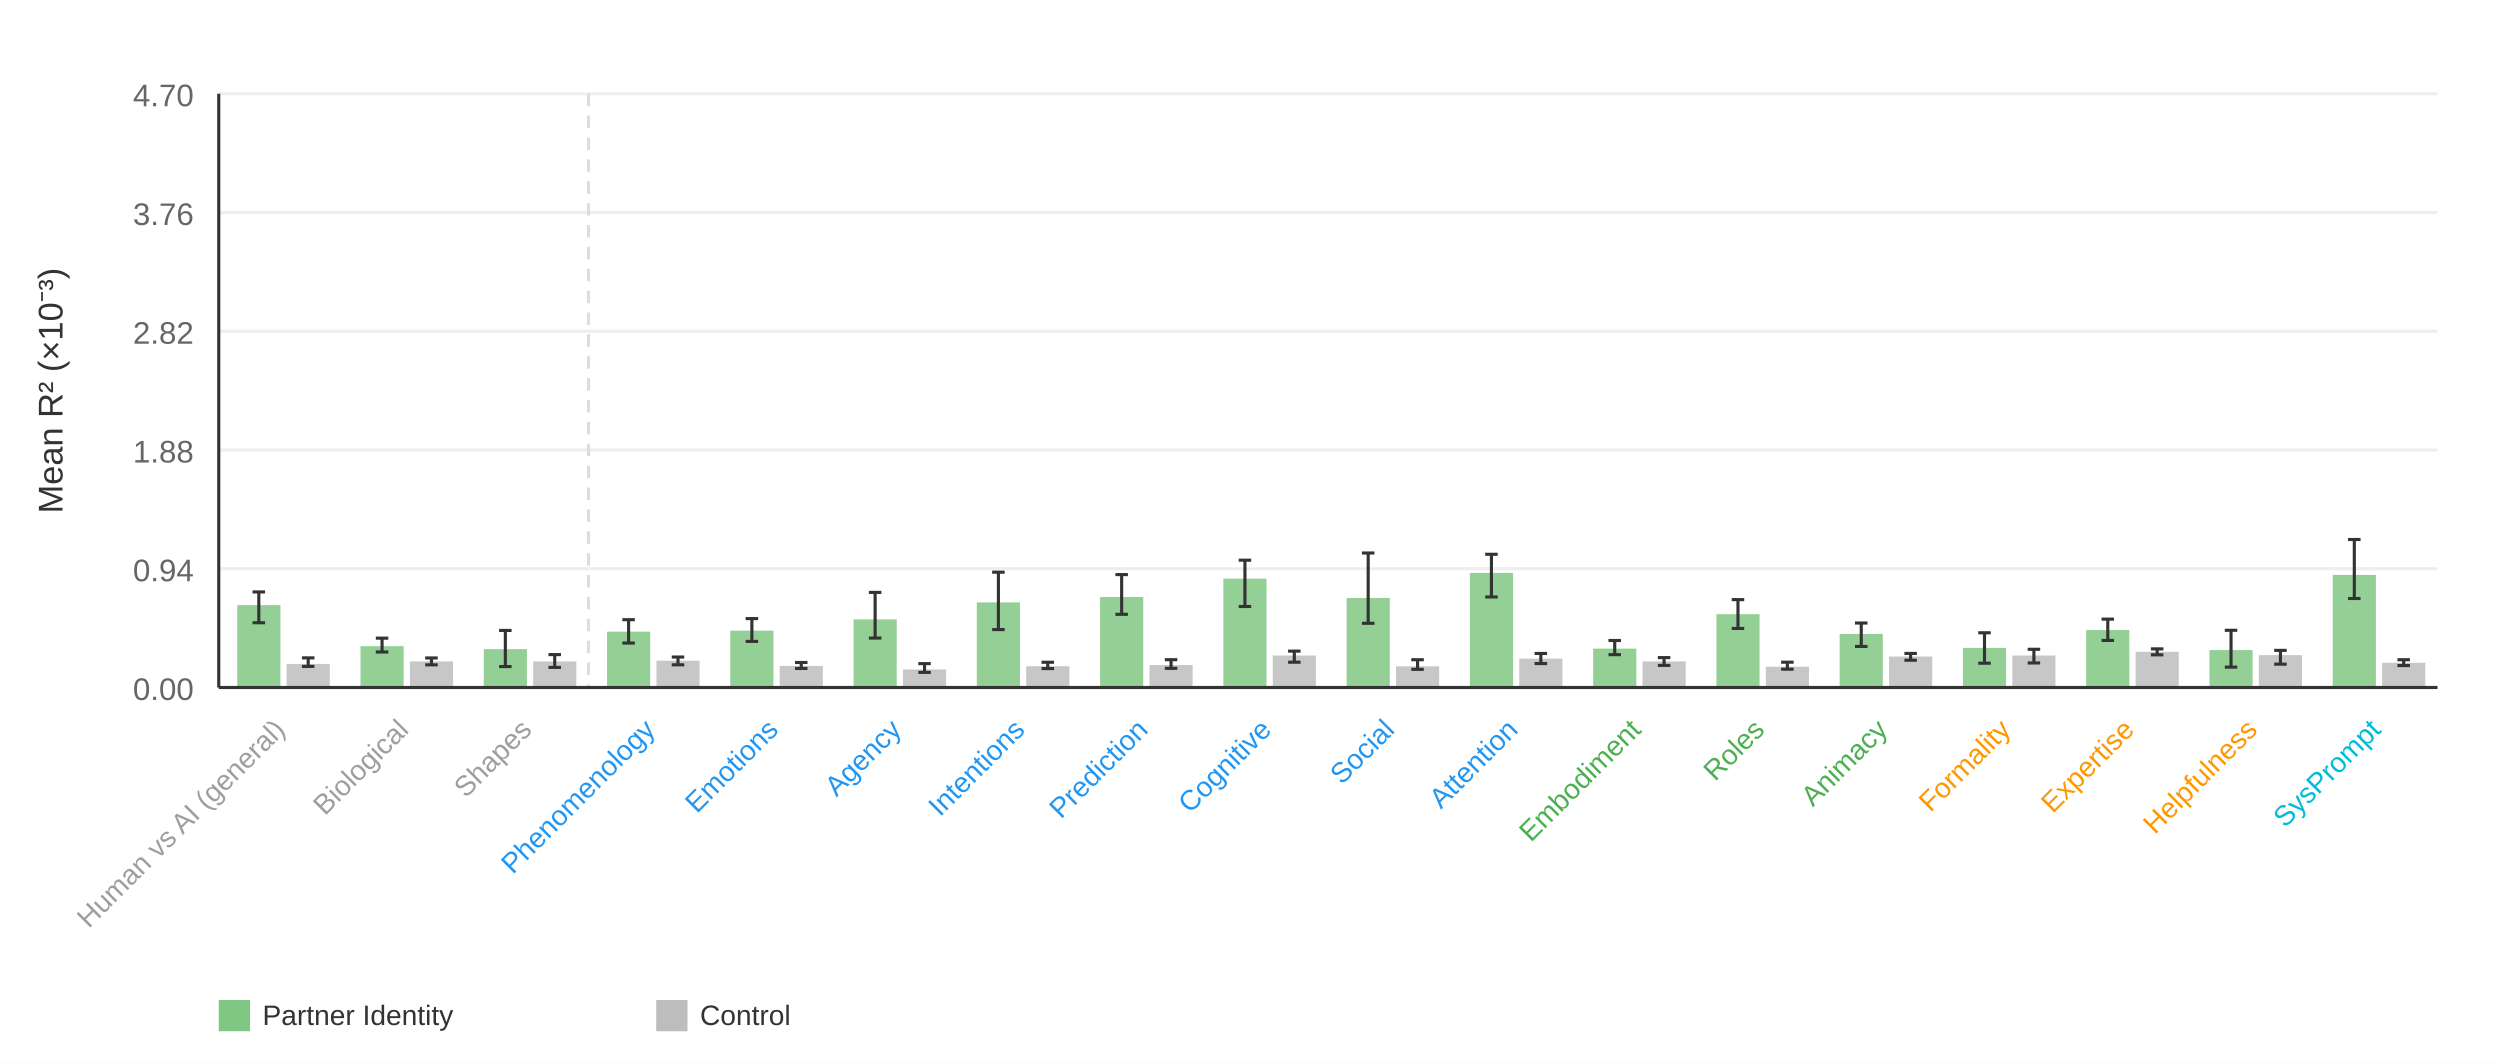
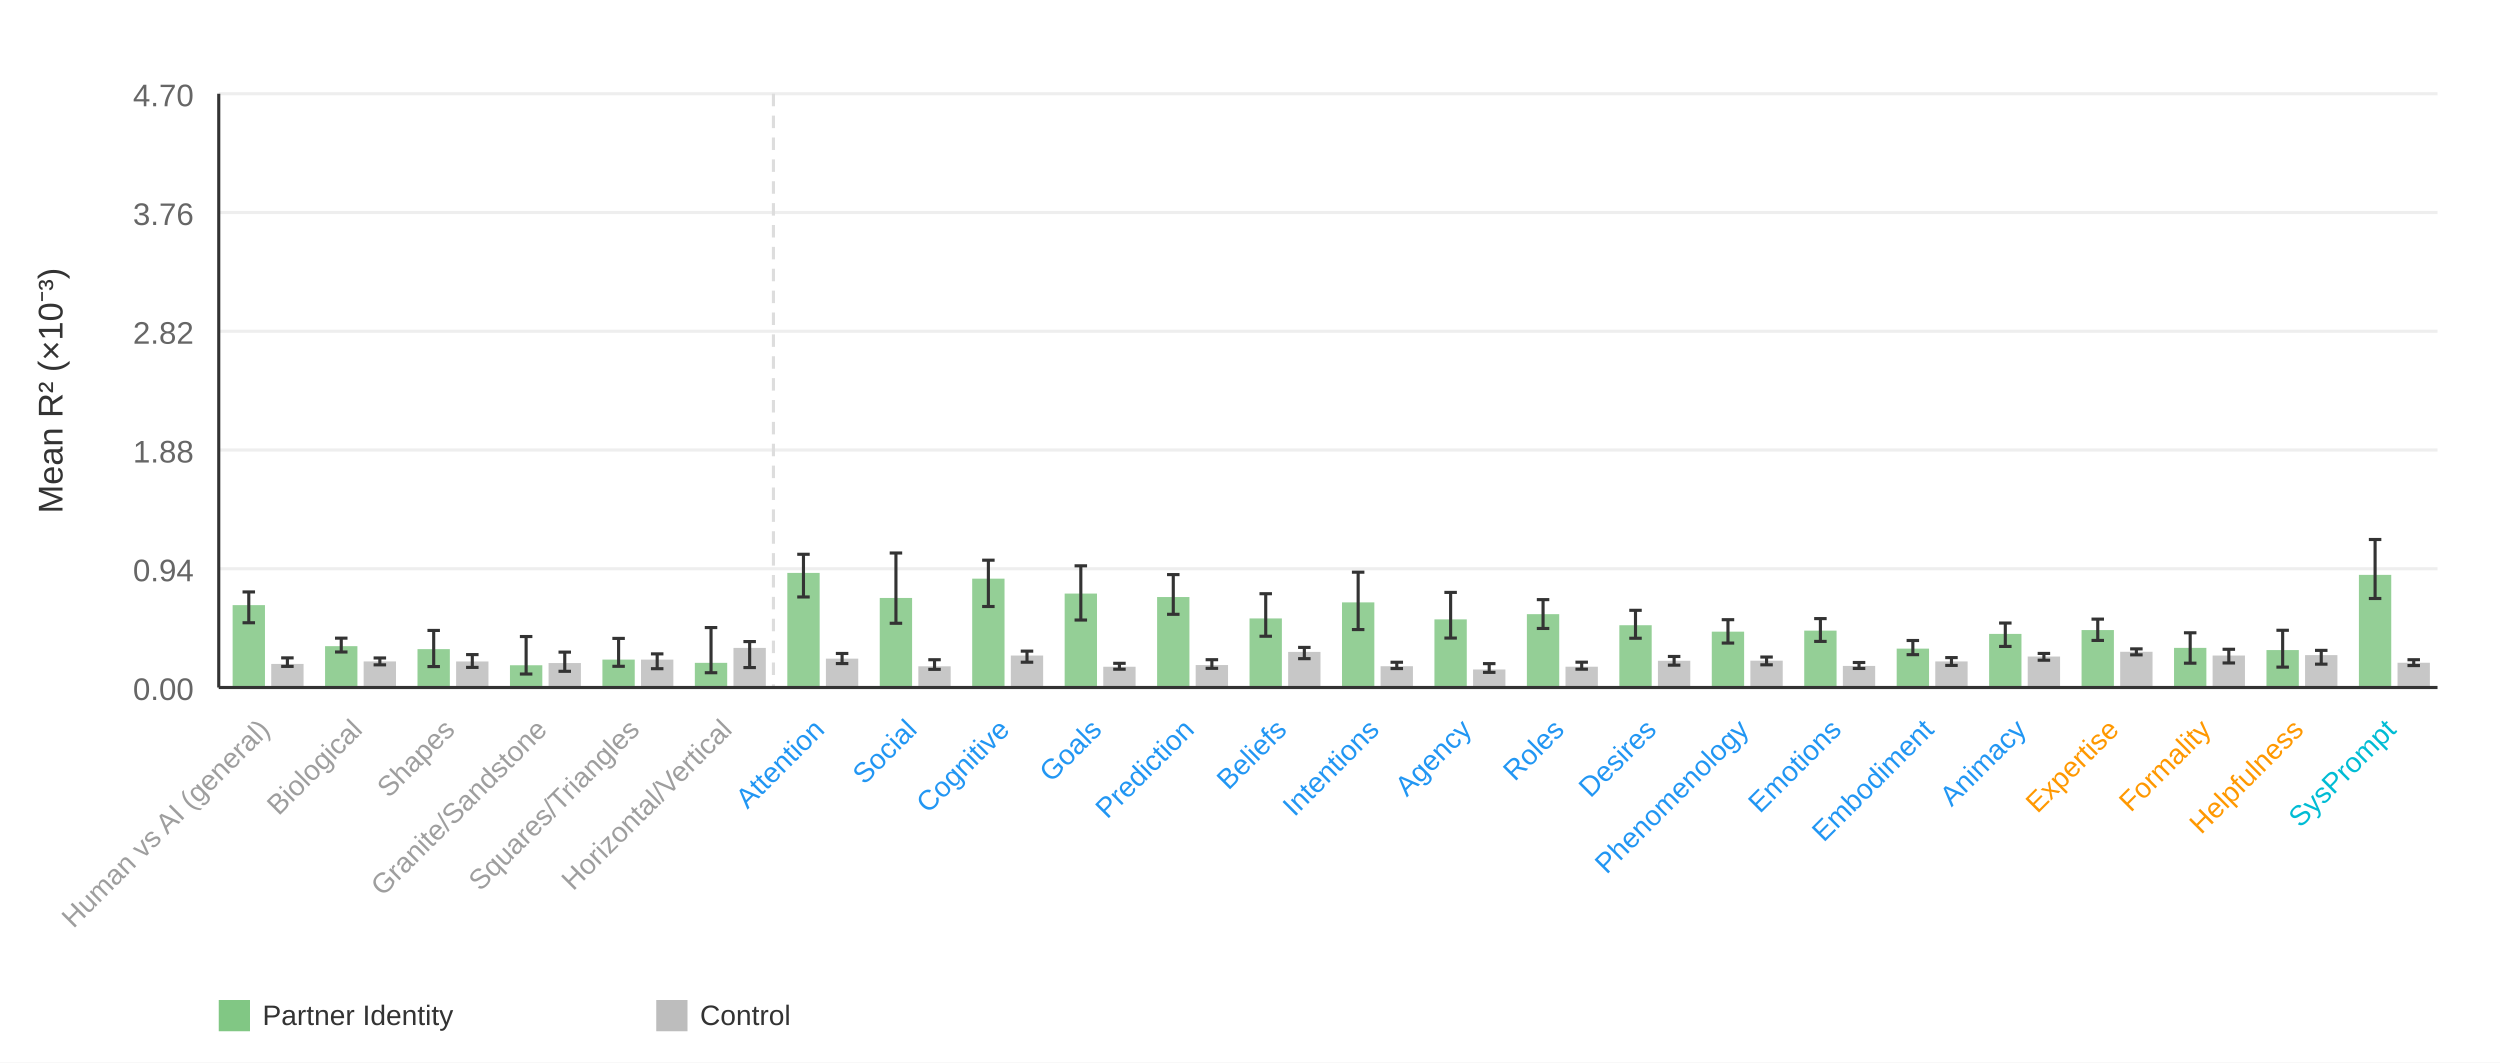
<svg xmlns="http://www.w3.org/2000/svg" viewBox="0 0 800 340" style="width:100%;max-width:800px;height:auto;font-family:Arial,sans-serif;">
  <rect width="800" height="340" fill="white" />
  <g transform="translate(70,30)">
    <line x1="0" y1="190.0" x2="710" y2="190.0" stroke="#eee" stroke-width="1" />
    <text x="-8" y="194.0" text-anchor="end" font-size="10" fill="#666">0.00</text>
    <line x1="0" y1="152.0" x2="710" y2="152.0" stroke="#eee" stroke-width="1" />
    <text x="-8" y="156.0" text-anchor="end" font-size="10" fill="#666">0.94</text>
    <line x1="0" y1="114.0" x2="710" y2="114.0" stroke="#eee" stroke-width="1" />
    <text x="-8" y="118.0" text-anchor="end" font-size="10" fill="#666">1.88</text>
    <line x1="0" y1="76.0" x2="710" y2="76.0" stroke="#eee" stroke-width="1" />
    <text x="-8" y="80.0" text-anchor="end" font-size="10" fill="#666">2.82</text>
    <line x1="0" y1="38.0" x2="710" y2="38.0" stroke="#eee" stroke-width="1" />
    <text x="-8" y="42.0" text-anchor="end" font-size="10" fill="#666">3.76</text>
    <line x1="0" y1="0.0" x2="710" y2="0.0" stroke="#eee" stroke-width="1" />
    <text x="-8" y="4.0" text-anchor="end" font-size="10" fill="#666">4.70</text>
    <text x="-50" y="95.0" text-anchor="middle" font-size="11" fill="#333" transform="rotate(-90,-50,95.0)">Mean R² (×10⁻³)</text>
-     <line x1="118.333" y1="0" x2="118.333" y2="190" stroke="#ddd" stroke-width="1" stroke-dasharray="4,3" />
-     <rect x="5.92" y="163.64" width="13.81" height="26.36" fill="#81C784" opacity="0.85" />
-     <line x1="12.82" y1="169.28" x2="12.82" y2="159.42" stroke="#333" stroke-width="1" />
-     <line x1="10.82" y1="169.28" x2="14.82" y2="169.28" stroke="#333" stroke-width="1" />
-     <line x1="10.82" y1="159.42" x2="14.82" y2="159.42" stroke="#333" stroke-width="1" />
-     <rect x="21.72" y="182.46" width="13.81" height="7.54" fill="#BDBDBD" opacity="0.85" />
-     <line x1="28.62" y1="183.25" x2="28.62" y2="180.52" stroke="#333" stroke-width="1" />
-     <line x1="26.62" y1="183.25" x2="30.62" y2="183.25" stroke="#333" stroke-width="1" />
-     <line x1="26.62" y1="180.52" x2="30.62" y2="180.52" stroke="#333" stroke-width="1" />
-     <text x="21.7" y="204" text-anchor="end" font-size="9" fill="#9E9E9E" transform="rotate(-45,21.7,204)">Human vs AI (general)</text>
-     <rect x="45.36" y="176.77" width="13.81" height="13.23" fill="#81C784" opacity="0.85" />
-     <line x1="52.26" y1="178.64" x2="52.26" y2="174.21" stroke="#333" stroke-width="1" />
-     <line x1="50.26" y1="178.64" x2="54.26" y2="178.64" stroke="#333" stroke-width="1" />
-     <line x1="50.26" y1="174.21" x2="54.26" y2="174.21" stroke="#333" stroke-width="1" />
-     <rect x="61.17" y="181.66" width="13.81" height="8.34" fill="#BDBDBD" opacity="0.85" />
-     <line x1="68.07" y1="182.75" x2="68.07" y2="180.55" stroke="#333" stroke-width="1" />
-     <line x1="66.07" y1="182.75" x2="70.07" y2="182.75" stroke="#333" stroke-width="1" />
-     <line x1="66.07" y1="180.55" x2="70.07" y2="180.55" stroke="#333" stroke-width="1" />
-     <text x="61.2" y="204" text-anchor="end" font-size="9" fill="#9E9E9E" transform="rotate(-45,61.2,204)">Biological</text>
-     <rect x="84.81" y="177.72" width="13.81" height="12.28" fill="#81C784" opacity="0.85" />
-     <line x1="91.71" y1="183.30" x2="91.71" y2="171.74" stroke="#333" stroke-width="1" />
-     <line x1="89.71" y1="183.30" x2="93.71" y2="183.30" stroke="#333" stroke-width="1" />
-     <line x1="89.71" y1="171.74" x2="93.71" y2="171.74" stroke="#333" stroke-width="1" />
-     <rect x="100.61" y="181.67" width="13.81" height="8.33" fill="#BDBDBD" opacity="0.85" />
-     <line x1="107.51" y1="183.57" x2="107.51" y2="179.47" stroke="#333" stroke-width="1" />
-     <line x1="105.51" y1="183.57" x2="109.51" y2="183.57" stroke="#333" stroke-width="1" />
-     <line x1="105.51" y1="179.47" x2="109.51" y2="179.47" stroke="#333" stroke-width="1" />
-     <text x="100.6" y="204" text-anchor="end" font-size="9" fill="#9E9E9E" transform="rotate(-45,100.6,204)">Shapes</text>
-     <rect x="124.25" y="172.13" width="13.81" height="17.87" fill="#81C784" opacity="0.85" />
-     <line x1="131.15" y1="175.78" x2="131.15" y2="168.30" stroke="#333" stroke-width="1" />
-     <line x1="129.15" y1="175.78" x2="133.15" y2="175.78" stroke="#333" stroke-width="1" />
-     <line x1="129.15" y1="168.30" x2="133.15" y2="168.30" stroke="#333" stroke-width="1" />
-     <rect x="140.06" y="181.42" width="13.81" height="8.58" fill="#BDBDBD" opacity="0.85" />
-     <line x1="146.96" y1="182.74" x2="146.96" y2="180.25" stroke="#333" stroke-width="1" />
-     <line x1="144.96" y1="182.74" x2="148.96" y2="182.74" stroke="#333" stroke-width="1" />
-     <line x1="144.96" y1="180.25" x2="148.96" y2="180.25" stroke="#333" stroke-width="1" />
-     <text x="140.1" y="204" text-anchor="end" font-size="9" fill="#2196F3" transform="rotate(-45,140.1,204)">Phenomenology</text>
-     <rect x="163.69" y="171.80" width="13.81" height="18.20" fill="#81C784" opacity="0.85" />
-     <line x1="170.60" y1="175.25" x2="170.60" y2="167.95" stroke="#333" stroke-width="1" />
-     <line x1="168.60" y1="175.25" x2="172.60" y2="175.25" stroke="#333" stroke-width="1" />
-     <line x1="168.60" y1="167.95" x2="172.60" y2="167.95" stroke="#333" stroke-width="1" />
-     <rect x="179.50" y="183.10" width="13.81" height="6.90" fill="#BDBDBD" opacity="0.85" />
-     <line x1="186.40" y1="183.91" x2="186.40" y2="182.00" stroke="#333" stroke-width="1" />
-     <line x1="184.40" y1="183.91" x2="188.40" y2="183.91" stroke="#333" stroke-width="1" />
-     <line x1="184.40" y1="182.00" x2="188.40" y2="182.00" stroke="#333" stroke-width="1" />
-     <text x="179.5" y="204" text-anchor="end" font-size="9" fill="#2196F3" transform="rotate(-45,179.5,204)">Emotions</text>
-     <rect x="203.14" y="168.20" width="13.81" height="21.80" fill="#81C784" opacity="0.85" />
-     <line x1="210.04" y1="174.18" x2="210.04" y2="159.57" stroke="#333" stroke-width="1" />
-     <line x1="208.04" y1="174.18" x2="212.04" y2="174.18" stroke="#333" stroke-width="1" />
-     <line x1="208.04" y1="159.57" x2="212.04" y2="159.57" stroke="#333" stroke-width="1" />
-     <rect x="218.94" y="184.23" width="13.81" height="5.77" fill="#BDBDBD" opacity="0.85" />
-     <line x1="225.85" y1="185.16" x2="225.85" y2="182.36" stroke="#333" stroke-width="1" />
-     <line x1="223.85" y1="185.16" x2="227.85" y2="185.16" stroke="#333" stroke-width="1" />
-     <line x1="223.85" y1="182.36" x2="227.85" y2="182.36" stroke="#333" stroke-width="1" />
-     <text x="218.9" y="204" text-anchor="end" font-size="9" fill="#2196F3" transform="rotate(-45,218.9,204)">Agency</text>
-     <rect x="242.58" y="162.76" width="13.81" height="27.24" fill="#81C784" opacity="0.85" />
-     <line x1="249.49" y1="171.46" x2="249.49" y2="153.10" stroke="#333" stroke-width="1" />
-     <line x1="247.49" y1="171.46" x2="251.49" y2="171.46" stroke="#333" stroke-width="1" />
-     <line x1="247.49" y1="153.10" x2="251.49" y2="153.10" stroke="#333" stroke-width="1" />
-     <rect x="258.39" y="183.19" width="13.81" height="6.81" fill="#BDBDBD" opacity="0.85" />
-     <line x1="265.29" y1="183.94" x2="265.29" y2="181.92" stroke="#333" stroke-width="1" />
-     <line x1="263.29" y1="183.94" x2="267.29" y2="183.94" stroke="#333" stroke-width="1" />
-     <line x1="263.29" y1="181.92" x2="267.29" y2="181.92" stroke="#333" stroke-width="1" />
-     <text x="258.4" y="204" text-anchor="end" font-size="9" fill="#2196F3" transform="rotate(-45,258.4,204)">Intentions</text>
-     <rect x="282.03" y="161.05" width="13.81" height="28.95" fill="#81C784" opacity="0.85" />
-     <line x1="288.93" y1="166.58" x2="288.93" y2="153.87" stroke="#333" stroke-width="1" />
-     <line x1="286.93" y1="166.58" x2="290.93" y2="166.58" stroke="#333" stroke-width="1" />
-     <line x1="286.93" y1="153.87" x2="290.93" y2="153.87" stroke="#333" stroke-width="1" />
-     <rect x="297.83" y="182.81" width="13.81" height="7.19" fill="#BDBDBD" opacity="0.85" />
-     <line x1="304.74" y1="183.87" x2="304.74" y2="181.10" stroke="#333" stroke-width="1" />
-     <line x1="302.74" y1="183.87" x2="306.74" y2="183.87" stroke="#333" stroke-width="1" />
-     <line x1="302.74" y1="181.10" x2="306.74" y2="181.10" stroke="#333" stroke-width="1" />
-     <text x="297.8" y="204" text-anchor="end" font-size="9" fill="#2196F3" transform="rotate(-45,297.8,204)">Prediction</text>
-     <rect x="321.47" y="155.17" width="13.81" height="34.83" fill="#81C784" opacity="0.85" />
-     <line x1="328.38" y1="164.08" x2="328.38" y2="149.26" stroke="#333" stroke-width="1" />
-     <line x1="326.38" y1="164.08" x2="330.38" y2="164.08" stroke="#333" stroke-width="1" />
-     <line x1="326.38" y1="149.26" x2="330.38" y2="149.26" stroke="#333" stroke-width="1" />
-     <rect x="337.28" y="179.77" width="13.81" height="10.23" fill="#BDBDBD" opacity="0.85" />
-     <line x1="344.18" y1="181.91" x2="344.18" y2="178.36" stroke="#333" stroke-width="1" />
-     <line x1="342.18" y1="181.91" x2="346.18" y2="181.91" stroke="#333" stroke-width="1" />
-     <line x1="342.18" y1="178.36" x2="346.18" y2="178.36" stroke="#333" stroke-width="1" />
-     <text x="337.3" y="204" text-anchor="end" font-size="9" fill="#2196F3" transform="rotate(-45,337.3,204)">Cognitive</text>
-     <rect x="360.92" y="161.35" width="13.81" height="28.65" fill="#81C784" opacity="0.85" />
-     <line x1="367.82" y1="169.45" x2="367.82" y2="146.96" stroke="#333" stroke-width="1" />
-     <line x1="365.82" y1="169.45" x2="369.82" y2="169.45" stroke="#333" stroke-width="1" />
-     <line x1="365.82" y1="146.96" x2="369.82" y2="146.96" stroke="#333" stroke-width="1" />
-     <rect x="376.72" y="183.22" width="13.81" height="6.78" fill="#BDBDBD" opacity="0.85" />
-     <line x1="383.62" y1="184.19" x2="383.62" y2="181.11" stroke="#333" stroke-width="1" />
-     <line x1="381.62" y1="184.19" x2="385.62" y2="184.19" stroke="#333" stroke-width="1" />
-     <line x1="381.62" y1="181.11" x2="385.62" y2="181.11" stroke="#333" stroke-width="1" />
-     <text x="376.7" y="204" text-anchor="end" font-size="9" fill="#2196F3" transform="rotate(-45,376.7,204)">Social</text>
-     <rect x="400.36" y="153.33" width="13.81" height="36.67" fill="#81C784" opacity="0.85" />
-     <line x1="407.26" y1="161.03" x2="407.26" y2="147.37" stroke="#333" stroke-width="1" />
-     <line x1="405.26" y1="161.03" x2="409.26" y2="161.03" stroke="#333" stroke-width="1" />
-     <line x1="405.26" y1="147.37" x2="409.26" y2="147.37" stroke="#333" stroke-width="1" />
-     <rect x="416.17" y="180.77" width="13.81" height="9.23" fill="#BDBDBD" opacity="0.85" />
-     <line x1="423.07" y1="182.34" x2="423.07" y2="179.11" stroke="#333" stroke-width="1" />
-     <line x1="421.07" y1="182.34" x2="425.07" y2="182.34" stroke="#333" stroke-width="1" />
-     <line x1="421.07" y1="179.11" x2="425.07" y2="179.11" stroke="#333" stroke-width="1" />
-     <text x="416.2" y="204" text-anchor="end" font-size="9" fill="#2196F3" transform="rotate(-45,416.2,204)">Attention</text>
-     <rect x="439.81" y="177.56" width="13.81" height="12.44" fill="#81C784" opacity="0.85" />
-     <line x1="446.71" y1="179.49" x2="446.71" y2="174.96" stroke="#333" stroke-width="1" />
-     <line x1="444.71" y1="179.49" x2="448.71" y2="179.49" stroke="#333" stroke-width="1" />
-     <line x1="444.71" y1="174.96" x2="448.71" y2="174.96" stroke="#333" stroke-width="1" />
-     <rect x="455.61" y="181.66" width="13.81" height="8.34" fill="#BDBDBD" opacity="0.85" />
-     <line x1="462.51" y1="182.93" x2="462.51" y2="180.43" stroke="#333" stroke-width="1" />
-     <line x1="460.51" y1="182.93" x2="464.51" y2="182.93" stroke="#333" stroke-width="1" />
-     <line x1="460.51" y1="180.43" x2="464.51" y2="180.43" stroke="#333" stroke-width="1" />
-     <text x="455.6" y="204" text-anchor="end" font-size="9" fill="#4CAF50" transform="rotate(-45,455.6,204)">Embodiment</text>
-     <rect x="479.25" y="166.53" width="13.81" height="23.47" fill="#81C784" opacity="0.85" />
-     <line x1="486.15" y1="171.11" x2="486.15" y2="161.88" stroke="#333" stroke-width="1" />
-     <line x1="484.15" y1="171.11" x2="488.15" y2="171.11" stroke="#333" stroke-width="1" />
-     <line x1="484.15" y1="161.88" x2="488.15" y2="161.88" stroke="#333" stroke-width="1" />
-     <rect x="495.06" y="183.35" width="13.81" height="6.65" fill="#BDBDBD" opacity="0.85" />
-     <line x1="501.96" y1="184.14" x2="501.96" y2="181.90" stroke="#333" stroke-width="1" />
-     <line x1="499.96" y1="184.14" x2="503.96" y2="184.14" stroke="#333" stroke-width="1" />
-     <line x1="499.96" y1="181.90" x2="503.96" y2="181.90" stroke="#333" stroke-width="1" />
-     <text x="495.1" y="204" text-anchor="end" font-size="9" fill="#4CAF50" transform="rotate(-45,495.1,204)">Roles</text>
-     <rect x="518.69" y="172.85" width="13.81" height="17.15" fill="#81C784" opacity="0.85" />
-     <line x1="525.60" y1="176.86" x2="525.60" y2="169.37" stroke="#333" stroke-width="1" />
-     <line x1="523.60" y1="176.86" x2="527.60" y2="176.86" stroke="#333" stroke-width="1" />
-     <line x1="523.60" y1="169.37" x2="527.60" y2="169.37" stroke="#333" stroke-width="1" />
-     <rect x="534.50" y="180.09" width="13.81" height="9.91" fill="#BDBDBD" opacity="0.85" />
-     <line x1="541.40" y1="181.27" x2="541.40" y2="179.10" stroke="#333" stroke-width="1" />
-     <line x1="539.40" y1="181.27" x2="543.40" y2="181.27" stroke="#333" stroke-width="1" />
-     <line x1="539.40" y1="179.10" x2="543.40" y2="179.10" stroke="#333" stroke-width="1" />
-     <text x="534.5" y="204" text-anchor="end" font-size="9" fill="#4CAF50" transform="rotate(-45,534.5,204)">Animacy</text>
-     <rect x="558.14" y="177.32" width="13.81" height="12.68" fill="#81C784" opacity="0.85" />
-     <line x1="565.04" y1="182.22" x2="565.04" y2="172.49" stroke="#333" stroke-width="1" />
-     <line x1="563.04" y1="182.22" x2="567.04" y2="182.22" stroke="#333" stroke-width="1" />
-     <line x1="563.04" y1="172.49" x2="567.04" y2="172.49" stroke="#333" stroke-width="1" />
-     <rect x="573.94" y="179.77" width="13.81" height="10.23" fill="#BDBDBD" opacity="0.85" />
-     <line x1="580.85" y1="182.15" x2="580.85" y2="177.77" stroke="#333" stroke-width="1" />
-     <line x1="578.85" y1="182.15" x2="582.85" y2="182.15" stroke="#333" stroke-width="1" />
-     <line x1="578.85" y1="177.77" x2="582.85" y2="177.77" stroke="#333" stroke-width="1" />
-     <text x="573.9" y="204" text-anchor="end" font-size="9" fill="#FF9800" transform="rotate(-45,573.9,204)">Formality</text>
-     <rect x="597.58" y="171.62" width="13.81" height="18.38" fill="#81C784" opacity="0.85" />
-     <line x1="604.49" y1="174.94" x2="604.49" y2="168.12" stroke="#333" stroke-width="1" />
-     <line x1="602.49" y1="174.94" x2="606.49" y2="174.94" stroke="#333" stroke-width="1" />
-     <line x1="602.49" y1="168.12" x2="606.49" y2="168.12" stroke="#333" stroke-width="1" />
-     <rect x="613.39" y="178.57" width="13.81" height="11.43" fill="#BDBDBD" opacity="0.85" />
-     <line x1="620.29" y1="179.55" x2="620.29" y2="177.64" stroke="#333" stroke-width="1" />
-     <line x1="618.29" y1="179.55" x2="622.29" y2="179.55" stroke="#333" stroke-width="1" />
-     <line x1="618.29" y1="177.64" x2="622.29" y2="177.64" stroke="#333" stroke-width="1" />
-     <text x="613.4" y="204" text-anchor="end" font-size="9" fill="#FF9800" transform="rotate(-45,613.4,204)">Expertise</text>
-     <rect x="637.03" y="178.02" width="13.81" height="11.98" fill="#81C784" opacity="0.85" />
-     <line x1="643.93" y1="183.48" x2="643.93" y2="171.69" stroke="#333" stroke-width="1" />
-     <line x1="641.93" y1="183.48" x2="645.93" y2="183.48" stroke="#333" stroke-width="1" />
-     <line x1="641.93" y1="171.69" x2="645.93" y2="171.69" stroke="#333" stroke-width="1" />
-     <rect x="652.83" y="179.64" width="13.81" height="10.36" fill="#BDBDBD" opacity="0.85" />
-     <line x1="659.74" y1="182.53" x2="659.74" y2="178.12" stroke="#333" stroke-width="1" />
-     <line x1="657.74" y1="182.53" x2="661.74" y2="182.53" stroke="#333" stroke-width="1" />
-     <line x1="657.74" y1="178.12" x2="661.74" y2="178.12" stroke="#333" stroke-width="1" />
-     <text x="652.8" y="204" text-anchor="end" font-size="9" fill="#FF9800" transform="rotate(-45,652.8,204)">Helpfulness</text>
-     <rect x="676.47" y="153.96" width="13.81" height="36.04" fill="#81C784" opacity="0.85" />
-     <line x1="683.38" y1="161.52" x2="683.38" y2="142.64" stroke="#333" stroke-width="1" />
-     <line x1="681.38" y1="161.52" x2="685.38" y2="161.52" stroke="#333" stroke-width="1" />
-     <line x1="681.38" y1="142.64" x2="685.38" y2="142.64" stroke="#333" stroke-width="1" />
-     <rect x="692.28" y="182.08" width="13.81" height="7.92" fill="#BDBDBD" opacity="0.85" />
-     <line x1="699.18" y1="182.98" x2="699.18" y2="181.11" stroke="#333" stroke-width="1" />
-     <line x1="697.18" y1="182.98" x2="701.18" y2="182.98" stroke="#333" stroke-width="1" />
-     <line x1="697.18" y1="181.11" x2="701.18" y2="181.11" stroke="#333" stroke-width="1" />
-     <text x="692.3" y="204" text-anchor="end" font-size="9" fill="#00BCD4" transform="rotate(-45,692.3,204)">SysPrompt</text>
+     <line x1="177.5" y1="0" x2="177.5" y2="190" stroke="#ddd" stroke-width="1" stroke-dasharray="4,3" />
+     <rect x="4.44" y="163.64" width="10.35" height="26.36" fill="#81C784" opacity="0.85" />
+     <line x1="9.61" y1="169.28" x2="9.61" y2="159.42" stroke="#333" stroke-width="1" />
+     <line x1="7.61" y1="169.28" x2="11.61" y2="169.28" stroke="#333" stroke-width="1" />
+     <line x1="7.61" y1="159.42" x2="11.61" y2="159.42" stroke="#333" stroke-width="1" />
+     <rect x="16.79" y="182.46" width="10.35" height="7.54" fill="#BDBDBD" opacity="0.85" />
+     <line x1="21.97" y1="183.25" x2="21.97" y2="180.52" stroke="#333" stroke-width="1" />
+     <line x1="19.97" y1="183.25" x2="23.97" y2="183.25" stroke="#333" stroke-width="1" />
+     <line x1="19.97" y1="180.52" x2="23.97" y2="180.52" stroke="#333" stroke-width="1" />
+     <text x="16.8" y="204" text-anchor="end" font-size="9" fill="#9E9E9E" transform="rotate(-45,16.8,204)">Human vs AI (general)</text>
+     <rect x="34.02" y="176.77" width="10.35" height="13.23" fill="#81C784" opacity="0.85" />
+     <line x1="39.20" y1="178.64" x2="39.20" y2="174.21" stroke="#333" stroke-width="1" />
+     <line x1="37.20" y1="178.64" x2="41.20" y2="178.64" stroke="#333" stroke-width="1" />
+     <line x1="37.20" y1="174.21" x2="41.20" y2="174.21" stroke="#333" stroke-width="1" />
+     <rect x="46.37" y="181.66" width="10.35" height="8.34" fill="#BDBDBD" opacity="0.85" />
+     <line x1="51.55" y1="182.75" x2="51.55" y2="180.55" stroke="#333" stroke-width="1" />
+     <line x1="49.55" y1="182.75" x2="53.55" y2="182.75" stroke="#333" stroke-width="1" />
+     <line x1="49.55" y1="180.55" x2="53.55" y2="180.55" stroke="#333" stroke-width="1" />
+     <text x="46.4" y="204" text-anchor="end" font-size="9" fill="#9E9E9E" transform="rotate(-45,46.4,204)">Biological</text>
+     <rect x="63.60" y="177.72" width="10.35" height="12.28" fill="#81C784" opacity="0.85" />
+     <line x1="68.78" y1="183.30" x2="68.78" y2="171.74" stroke="#333" stroke-width="1" />
+     <line x1="66.78" y1="183.30" x2="70.78" y2="183.30" stroke="#333" stroke-width="1" />
+     <line x1="66.78" y1="171.74" x2="70.78" y2="171.74" stroke="#333" stroke-width="1" />
+     <rect x="75.96" y="181.67" width="10.35" height="8.33" fill="#BDBDBD" opacity="0.85" />
+     <line x1="81.14" y1="183.57" x2="81.14" y2="179.47" stroke="#333" stroke-width="1" />
+     <line x1="79.14" y1="183.57" x2="83.14" y2="183.57" stroke="#333" stroke-width="1" />
+     <line x1="79.14" y1="179.47" x2="83.14" y2="179.47" stroke="#333" stroke-width="1" />
+     <text x="76.0" y="204" text-anchor="end" font-size="9" fill="#9E9E9E" transform="rotate(-45,76.0,204)">Shapes</text>
+     <rect x="93.19" y="182.88" width="10.35" height="7.12" fill="#81C784" opacity="0.85" />
+     <line x1="98.36" y1="185.69" x2="98.36" y2="173.69" stroke="#333" stroke-width="1" />
+     <line x1="96.36" y1="185.69" x2="100.36" y2="185.69" stroke="#333" stroke-width="1" />
+     <line x1="96.36" y1="173.69" x2="100.36" y2="173.69" stroke="#333" stroke-width="1" />
+     <rect x="105.54" y="182.17" width="10.35" height="7.83" fill="#BDBDBD" opacity="0.85" />
+     <line x1="110.72" y1="184.82" x2="110.72" y2="178.68" stroke="#333" stroke-width="1" />
+     <line x1="108.72" y1="184.82" x2="112.72" y2="184.82" stroke="#333" stroke-width="1" />
+     <line x1="108.72" y1="178.68" x2="112.72" y2="178.68" stroke="#333" stroke-width="1" />
+     <text x="105.5" y="204" text-anchor="end" font-size="9" fill="#9E9E9E" transform="rotate(-45,105.5,204)">Granite/Sandstone</text>
+     <rect x="122.77" y="181.07" width="10.35" height="8.93" fill="#81C784" opacity="0.85" />
+     <line x1="127.95" y1="183.22" x2="127.95" y2="174.29" stroke="#333" stroke-width="1" />
+     <line x1="125.95" y1="183.22" x2="129.95" y2="183.22" stroke="#333" stroke-width="1" />
+     <line x1="125.95" y1="174.29" x2="129.95" y2="174.29" stroke="#333" stroke-width="1" />
+     <rect x="135.12" y="181.08" width="10.35" height="8.92" fill="#BDBDBD" opacity="0.85" />
+     <line x1="140.30" y1="183.98" x2="140.30" y2="179.24" stroke="#333" stroke-width="1" />
+     <line x1="138.30" y1="183.98" x2="142.30" y2="183.98" stroke="#333" stroke-width="1" />
+     <line x1="138.30" y1="179.24" x2="142.30" y2="179.24" stroke="#333" stroke-width="1" />
+     <text x="135.1" y="204" text-anchor="end" font-size="9" fill="#9E9E9E" transform="rotate(-45,135.1,204)">Squares/Triangles</text>
+     <rect x="152.35" y="182.11" width="10.35" height="7.89" fill="#81C784" opacity="0.85" />
+     <line x1="157.53" y1="185.27" x2="157.53" y2="170.82" stroke="#333" stroke-width="1" />
+     <line x1="155.53" y1="185.27" x2="159.53" y2="185.27" stroke="#333" stroke-width="1" />
+     <line x1="155.53" y1="170.82" x2="159.53" y2="170.82" stroke="#333" stroke-width="1" />
+     <rect x="164.71" y="177.33" width="10.35" height="12.67" fill="#BDBDBD" opacity="0.85" />
+     <line x1="169.89" y1="183.62" x2="169.89" y2="175.30" stroke="#333" stroke-width="1" />
+     <line x1="167.89" y1="183.62" x2="171.89" y2="183.62" stroke="#333" stroke-width="1" />
+     <line x1="167.89" y1="175.30" x2="171.89" y2="175.30" stroke="#333" stroke-width="1" />
+     <text x="164.7" y="204" text-anchor="end" font-size="9" fill="#9E9E9E" transform="rotate(-45,164.7,204)">Horizontal/Vertical</text>
+     <rect x="181.94" y="153.33" width="10.35" height="36.67" fill="#81C784" opacity="0.85" />
+     <line x1="187.11" y1="161.03" x2="187.11" y2="147.37" stroke="#333" stroke-width="1" />
+     <line x1="185.11" y1="161.03" x2="189.11" y2="161.03" stroke="#333" stroke-width="1" />
+     <line x1="185.11" y1="147.37" x2="189.11" y2="147.37" stroke="#333" stroke-width="1" />
+     <rect x="194.29" y="180.77" width="10.35" height="9.23" fill="#BDBDBD" opacity="0.85" />
+     <line x1="199.47" y1="182.34" x2="199.47" y2="179.11" stroke="#333" stroke-width="1" />
+     <line x1="197.47" y1="182.34" x2="201.47" y2="182.34" stroke="#333" stroke-width="1" />
+     <line x1="197.47" y1="179.11" x2="201.47" y2="179.11" stroke="#333" stroke-width="1" />
+     <text x="194.3" y="204" text-anchor="end" font-size="9" fill="#2196F3" transform="rotate(-45,194.3,204)">Attention</text>
+     <rect x="211.52" y="161.35" width="10.35" height="28.65" fill="#81C784" opacity="0.85" />
+     <line x1="216.70" y1="169.45" x2="216.70" y2="146.96" stroke="#333" stroke-width="1" />
+     <line x1="214.70" y1="169.45" x2="218.70" y2="169.45" stroke="#333" stroke-width="1" />
+     <line x1="214.70" y1="146.96" x2="218.70" y2="146.96" stroke="#333" stroke-width="1" />
+     <rect x="223.87" y="183.22" width="10.35" height="6.78" fill="#BDBDBD" opacity="0.85" />
+     <line x1="229.05" y1="184.19" x2="229.05" y2="181.11" stroke="#333" stroke-width="1" />
+     <line x1="227.05" y1="184.19" x2="231.05" y2="184.19" stroke="#333" stroke-width="1" />
+     <line x1="227.05" y1="181.11" x2="231.05" y2="181.11" stroke="#333" stroke-width="1" />
+     <text x="223.9" y="204" text-anchor="end" font-size="9" fill="#2196F3" transform="rotate(-45,223.9,204)">Social</text>
+     <rect x="241.10" y="155.17" width="10.35" height="34.83" fill="#81C784" opacity="0.85" />
+     <line x1="246.28" y1="164.08" x2="246.28" y2="149.26" stroke="#333" stroke-width="1" />
+     <line x1="244.28" y1="164.08" x2="248.28" y2="164.08" stroke="#333" stroke-width="1" />
+     <line x1="244.28" y1="149.26" x2="248.28" y2="149.26" stroke="#333" stroke-width="1" />
+     <rect x="253.46" y="179.77" width="10.35" height="10.23" fill="#BDBDBD" opacity="0.85" />
+     <line x1="258.64" y1="181.91" x2="258.64" y2="178.36" stroke="#333" stroke-width="1" />
+     <line x1="256.64" y1="181.91" x2="260.64" y2="181.91" stroke="#333" stroke-width="1" />
+     <line x1="256.64" y1="178.36" x2="260.64" y2="178.36" stroke="#333" stroke-width="1" />
+     <text x="253.5" y="204" text-anchor="end" font-size="9" fill="#2196F3" transform="rotate(-45,253.5,204)">Cognitive</text>
+     <rect x="270.69" y="159.94" width="10.35" height="30.06" fill="#81C784" opacity="0.85" />
+     <line x1="275.86" y1="168.41" x2="275.86" y2="151.06" stroke="#333" stroke-width="1" />
+     <line x1="273.86" y1="168.41" x2="277.86" y2="168.41" stroke="#333" stroke-width="1" />
+     <line x1="273.86" y1="151.06" x2="277.86" y2="151.06" stroke="#333" stroke-width="1" />
+     <rect x="283.04" y="183.36" width="10.35" height="6.64" fill="#BDBDBD" opacity="0.85" />
+     <line x1="288.22" y1="184.15" x2="288.22" y2="182.26" stroke="#333" stroke-width="1" />
+     <line x1="286.22" y1="184.15" x2="290.22" y2="184.15" stroke="#333" stroke-width="1" />
+     <line x1="286.22" y1="182.26" x2="290.22" y2="182.26" stroke="#333" stroke-width="1" />
+     <text x="283.0" y="204" text-anchor="end" font-size="9" fill="#2196F3" transform="rotate(-45,283.0,204)">Goals</text>
+     <rect x="300.27" y="161.05" width="10.35" height="28.95" fill="#81C784" opacity="0.85" />
+     <line x1="305.45" y1="166.58" x2="305.45" y2="153.87" stroke="#333" stroke-width="1" />
+     <line x1="303.45" y1="166.58" x2="307.45" y2="166.58" stroke="#333" stroke-width="1" />
+     <line x1="303.45" y1="153.87" x2="307.45" y2="153.87" stroke="#333" stroke-width="1" />
+     <rect x="312.62" y="182.81" width="10.35" height="7.19" fill="#BDBDBD" opacity="0.85" />
+     <line x1="317.80" y1="183.87" x2="317.80" y2="181.10" stroke="#333" stroke-width="1" />
+     <line x1="315.80" y1="183.87" x2="319.80" y2="183.87" stroke="#333" stroke-width="1" />
+     <line x1="315.80" y1="181.10" x2="319.80" y2="181.10" stroke="#333" stroke-width="1" />
+     <text x="312.6" y="204" text-anchor="end" font-size="9" fill="#2196F3" transform="rotate(-45,312.6,204)">Prediction</text>
+     <rect x="329.85" y="167.90" width="10.35" height="22.10" fill="#81C784" opacity="0.85" />
+     <line x1="335.03" y1="173.60" x2="335.03" y2="159.99" stroke="#333" stroke-width="1" />
+     <line x1="333.03" y1="173.60" x2="337.03" y2="173.60" stroke="#333" stroke-width="1" />
+     <line x1="333.03" y1="159.99" x2="337.03" y2="159.99" stroke="#333" stroke-width="1" />
+     <rect x="342.21" y="178.61" width="10.35" height="11.39" fill="#BDBDBD" opacity="0.85" />
+     <line x1="347.39" y1="180.77" x2="347.39" y2="177.17" stroke="#333" stroke-width="1" />
+     <line x1="345.39" y1="180.77" x2="349.39" y2="180.77" stroke="#333" stroke-width="1" />
+     <line x1="345.39" y1="177.17" x2="349.39" y2="177.17" stroke="#333" stroke-width="1" />
+     <text x="342.2" y="204" text-anchor="end" font-size="9" fill="#2196F3" transform="rotate(-45,342.2,204)">Beliefs</text>
+     <rect x="359.44" y="162.76" width="10.35" height="27.24" fill="#81C784" opacity="0.85" />
+     <line x1="364.61" y1="171.46" x2="364.61" y2="153.10" stroke="#333" stroke-width="1" />
+     <line x1="362.61" y1="171.46" x2="366.61" y2="171.46" stroke="#333" stroke-width="1" />
+     <line x1="362.61" y1="153.10" x2="366.61" y2="153.10" stroke="#333" stroke-width="1" />
+     <rect x="371.79" y="183.19" width="10.35" height="6.81" fill="#BDBDBD" opacity="0.85" />
+     <line x1="376.97" y1="183.94" x2="376.97" y2="181.92" stroke="#333" stroke-width="1" />
+     <line x1="374.97" y1="183.94" x2="378.97" y2="183.94" stroke="#333" stroke-width="1" />
+     <line x1="374.97" y1="181.92" x2="378.97" y2="181.92" stroke="#333" stroke-width="1" />
+     <text x="371.8" y="204" text-anchor="end" font-size="9" fill="#2196F3" transform="rotate(-45,371.8,204)">Intentions</text>
+     <rect x="389.02" y="168.20" width="10.35" height="21.80" fill="#81C784" opacity="0.85" />
+     <line x1="394.20" y1="174.18" x2="394.20" y2="159.57" stroke="#333" stroke-width="1" />
+     <line x1="392.20" y1="174.18" x2="396.20" y2="174.18" stroke="#333" stroke-width="1" />
+     <line x1="392.20" y1="159.57" x2="396.20" y2="159.57" stroke="#333" stroke-width="1" />
+     <rect x="401.38" y="184.23" width="10.35" height="5.77" fill="#BDBDBD" opacity="0.85" />
+     <line x1="406.55" y1="185.16" x2="406.55" y2="182.36" stroke="#333" stroke-width="1" />
+     <line x1="404.55" y1="185.16" x2="408.55" y2="185.16" stroke="#333" stroke-width="1" />
+     <line x1="404.55" y1="182.36" x2="408.55" y2="182.36" stroke="#333" stroke-width="1" />
+     <text x="401.4" y="204" text-anchor="end" font-size="9" fill="#2196F3" transform="rotate(-45,401.4,204)">Agency</text>
+     <rect x="418.60" y="166.53" width="10.35" height="23.47" fill="#81C784" opacity="0.85" />
+     <line x1="423.78" y1="171.11" x2="423.78" y2="161.88" stroke="#333" stroke-width="1" />
+     <line x1="421.78" y1="171.11" x2="425.78" y2="171.11" stroke="#333" stroke-width="1" />
+     <line x1="421.78" y1="161.88" x2="425.78" y2="161.88" stroke="#333" stroke-width="1" />
+     <rect x="430.96" y="183.35" width="10.35" height="6.65" fill="#BDBDBD" opacity="0.85" />
+     <line x1="436.14" y1="184.14" x2="436.14" y2="181.90" stroke="#333" stroke-width="1" />
+     <line x1="434.14" y1="184.14" x2="438.14" y2="184.14" stroke="#333" stroke-width="1" />
+     <line x1="434.14" y1="181.90" x2="438.14" y2="181.90" stroke="#333" stroke-width="1" />
+     <text x="431.0" y="204" text-anchor="end" font-size="9" fill="#2196F3" transform="rotate(-45,431.0,204)">Roles</text>
+     <rect x="448.19" y="170.07" width="10.35" height="19.93" fill="#81C784" opacity="0.85" />
+     <line x1="453.36" y1="174.24" x2="453.36" y2="165.30" stroke="#333" stroke-width="1" />
+     <line x1="451.36" y1="174.24" x2="455.36" y2="174.24" stroke="#333" stroke-width="1" />
+     <line x1="451.36" y1="165.30" x2="455.36" y2="165.30" stroke="#333" stroke-width="1" />
+     <rect x="460.54" y="181.45" width="10.35" height="8.55" fill="#BDBDBD" opacity="0.85" />
+     <line x1="465.72" y1="182.85" x2="465.72" y2="180.07" stroke="#333" stroke-width="1" />
+     <line x1="463.72" y1="182.85" x2="467.72" y2="182.85" stroke="#333" stroke-width="1" />
+     <line x1="463.72" y1="180.07" x2="467.72" y2="180.07" stroke="#333" stroke-width="1" />
+     <text x="460.5" y="204" text-anchor="end" font-size="9" fill="#2196F3" transform="rotate(-45,460.5,204)">Desires</text>
+     <rect x="477.77" y="172.13" width="10.35" height="17.87" fill="#81C784" opacity="0.85" />
+     <line x1="482.95" y1="175.78" x2="482.95" y2="168.30" stroke="#333" stroke-width="1" />
+     <line x1="480.95" y1="175.78" x2="484.95" y2="175.78" stroke="#333" stroke-width="1" />
+     <line x1="480.95" y1="168.30" x2="484.95" y2="168.30" stroke="#333" stroke-width="1" />
+     <rect x="490.12" y="181.42" width="10.35" height="8.58" fill="#BDBDBD" opacity="0.85" />
+     <line x1="495.30" y1="182.74" x2="495.30" y2="180.25" stroke="#333" stroke-width="1" />
+     <line x1="493.30" y1="182.74" x2="497.30" y2="182.74" stroke="#333" stroke-width="1" />
+     <line x1="493.30" y1="180.25" x2="497.30" y2="180.25" stroke="#333" stroke-width="1" />
+     <text x="490.1" y="204" text-anchor="end" font-size="9" fill="#2196F3" transform="rotate(-45,490.1,204)">Phenomenology</text>
+     <rect x="507.35" y="171.80" width="10.35" height="18.20" fill="#81C784" opacity="0.85" />
+     <line x1="512.53" y1="175.25" x2="512.53" y2="167.95" stroke="#333" stroke-width="1" />
+     <line x1="510.53" y1="175.25" x2="514.53" y2="175.25" stroke="#333" stroke-width="1" />
+     <line x1="510.53" y1="167.95" x2="514.53" y2="167.95" stroke="#333" stroke-width="1" />
+     <rect x="519.71" y="183.10" width="10.35" height="6.90" fill="#BDBDBD" opacity="0.85" />
+     <line x1="524.89" y1="183.91" x2="524.89" y2="182.00" stroke="#333" stroke-width="1" />
+     <line x1="522.89" y1="183.91" x2="526.89" y2="183.91" stroke="#333" stroke-width="1" />
+     <line x1="522.89" y1="182.00" x2="526.89" y2="182.00" stroke="#333" stroke-width="1" />
+     <text x="519.7" y="204" text-anchor="end" font-size="9" fill="#2196F3" transform="rotate(-45,519.7,204)">Emotions</text>
+     <rect x="536.94" y="177.56" width="10.35" height="12.44" fill="#81C784" opacity="0.85" />
+     <line x1="542.11" y1="179.49" x2="542.11" y2="174.96" stroke="#333" stroke-width="1" />
+     <line x1="540.11" y1="179.49" x2="544.11" y2="179.49" stroke="#333" stroke-width="1" />
+     <line x1="540.11" y1="174.96" x2="544.11" y2="174.96" stroke="#333" stroke-width="1" />
+     <rect x="549.29" y="181.66" width="10.35" height="8.34" fill="#BDBDBD" opacity="0.85" />
+     <line x1="554.47" y1="182.93" x2="554.47" y2="180.43" stroke="#333" stroke-width="1" />
+     <line x1="552.47" y1="182.93" x2="556.47" y2="182.93" stroke="#333" stroke-width="1" />
+     <line x1="552.47" y1="180.43" x2="556.47" y2="180.43" stroke="#333" stroke-width="1" />
+     <text x="549.3" y="204" text-anchor="end" font-size="9" fill="#2196F3" transform="rotate(-45,549.3,204)">Embodiment</text>
+     <rect x="566.52" y="172.85" width="10.35" height="17.15" fill="#81C784" opacity="0.85" />
+     <line x1="571.70" y1="176.86" x2="571.70" y2="169.37" stroke="#333" stroke-width="1" />
+     <line x1="569.70" y1="176.86" x2="573.70" y2="176.86" stroke="#333" stroke-width="1" />
+     <line x1="569.70" y1="169.37" x2="573.70" y2="169.37" stroke="#333" stroke-width="1" />
+     <rect x="578.87" y="180.09" width="10.35" height="9.91" fill="#BDBDBD" opacity="0.85" />
+     <line x1="584.05" y1="181.27" x2="584.05" y2="179.10" stroke="#333" stroke-width="1" />
+     <line x1="582.05" y1="181.27" x2="586.05" y2="181.27" stroke="#333" stroke-width="1" />
+     <line x1="582.05" y1="179.10" x2="586.05" y2="179.10" stroke="#333" stroke-width="1" />
+     <text x="578.9" y="204" text-anchor="end" font-size="9" fill="#2196F3" transform="rotate(-45,578.9,204)">Animacy</text>
+     <rect x="596.10" y="171.62" width="10.35" height="18.38" fill="#81C784" opacity="0.85" />
+     <line x1="601.28" y1="174.94" x2="601.28" y2="168.12" stroke="#333" stroke-width="1" />
+     <line x1="599.28" y1="174.94" x2="603.28" y2="174.94" stroke="#333" stroke-width="1" />
+     <line x1="599.28" y1="168.12" x2="603.28" y2="168.12" stroke="#333" stroke-width="1" />
+     <rect x="608.46" y="178.57" width="10.35" height="11.43" fill="#BDBDBD" opacity="0.85" />
+     <line x1="613.64" y1="179.55" x2="613.64" y2="177.64" stroke="#333" stroke-width="1" />
+     <line x1="611.64" y1="179.55" x2="615.64" y2="179.55" stroke="#333" stroke-width="1" />
+     <line x1="611.64" y1="177.64" x2="615.64" y2="177.64" stroke="#333" stroke-width="1" />
+     <text x="608.5" y="204" text-anchor="end" font-size="9" fill="#FF9800" transform="rotate(-45,608.5,204)">Expertise</text>
+     <rect x="625.69" y="177.32" width="10.35" height="12.68" fill="#81C784" opacity="0.85" />
+     <line x1="630.86" y1="182.22" x2="630.86" y2="172.49" stroke="#333" stroke-width="1" />
+     <line x1="628.86" y1="182.22" x2="632.86" y2="182.22" stroke="#333" stroke-width="1" />
+     <line x1="628.86" y1="172.49" x2="632.86" y2="172.49" stroke="#333" stroke-width="1" />
+     <rect x="638.04" y="179.77" width="10.35" height="10.23" fill="#BDBDBD" opacity="0.85" />
+     <line x1="643.22" y1="182.15" x2="643.22" y2="177.77" stroke="#333" stroke-width="1" />
+     <line x1="641.22" y1="182.15" x2="645.22" y2="182.15" stroke="#333" stroke-width="1" />
+     <line x1="641.22" y1="177.77" x2="645.22" y2="177.77" stroke="#333" stroke-width="1" />
+     <text x="638.0" y="204" text-anchor="end" font-size="9" fill="#FF9800" transform="rotate(-45,638.0,204)">Formality</text>
+     <rect x="655.27" y="178.02" width="10.35" height="11.98" fill="#81C784" opacity="0.85" />
+     <line x1="660.45" y1="183.48" x2="660.45" y2="171.69" stroke="#333" stroke-width="1" />
+     <line x1="658.45" y1="183.48" x2="662.45" y2="183.48" stroke="#333" stroke-width="1" />
+     <line x1="658.45" y1="171.69" x2="662.45" y2="171.69" stroke="#333" stroke-width="1" />
+     <rect x="667.62" y="179.64" width="10.35" height="10.36" fill="#BDBDBD" opacity="0.85" />
+     <line x1="672.80" y1="182.53" x2="672.80" y2="178.12" stroke="#333" stroke-width="1" />
+     <line x1="670.80" y1="182.53" x2="674.80" y2="182.53" stroke="#333" stroke-width="1" />
+     <line x1="670.80" y1="178.12" x2="674.80" y2="178.12" stroke="#333" stroke-width="1" />
+     <text x="667.6" y="204" text-anchor="end" font-size="9" fill="#FF9800" transform="rotate(-45,667.6,204)">Helpfulness</text>
+     <rect x="684.85" y="153.96" width="10.35" height="36.04" fill="#81C784" opacity="0.85" />
+     <line x1="690.03" y1="161.52" x2="690.03" y2="142.64" stroke="#333" stroke-width="1" />
+     <line x1="688.03" y1="161.52" x2="692.03" y2="161.52" stroke="#333" stroke-width="1" />
+     <line x1="688.03" y1="142.64" x2="692.03" y2="142.64" stroke="#333" stroke-width="1" />
+     <rect x="697.21" y="182.08" width="10.35" height="7.92" fill="#BDBDBD" opacity="0.85" />
+     <line x1="702.39" y1="182.98" x2="702.39" y2="181.11" stroke="#333" stroke-width="1" />
+     <line x1="700.39" y1="182.98" x2="704.39" y2="182.98" stroke="#333" stroke-width="1" />
+     <line x1="700.39" y1="181.11" x2="704.39" y2="181.11" stroke="#333" stroke-width="1" />
+     <text x="697.2" y="204" text-anchor="end" font-size="9" fill="#00BCD4" transform="rotate(-45,697.2,204)">SysPrompt</text>
    <line x1="0" y1="190" x2="710" y2="190" stroke="#333" />
    <line x1="0" y1="0" x2="0" y2="190" stroke="#333" />
  </g>
  <rect x="70" y="320" width="10" height="10" fill="#81C784" />
  <text x="84" y="328" font-size="9" fill="#333">Partner Identity</text>
  <rect x="210" y="320" width="10" height="10" fill="#BDBDBD" />
  <text x="224" y="328" font-size="9" fill="#333">Control</text>
</svg>
